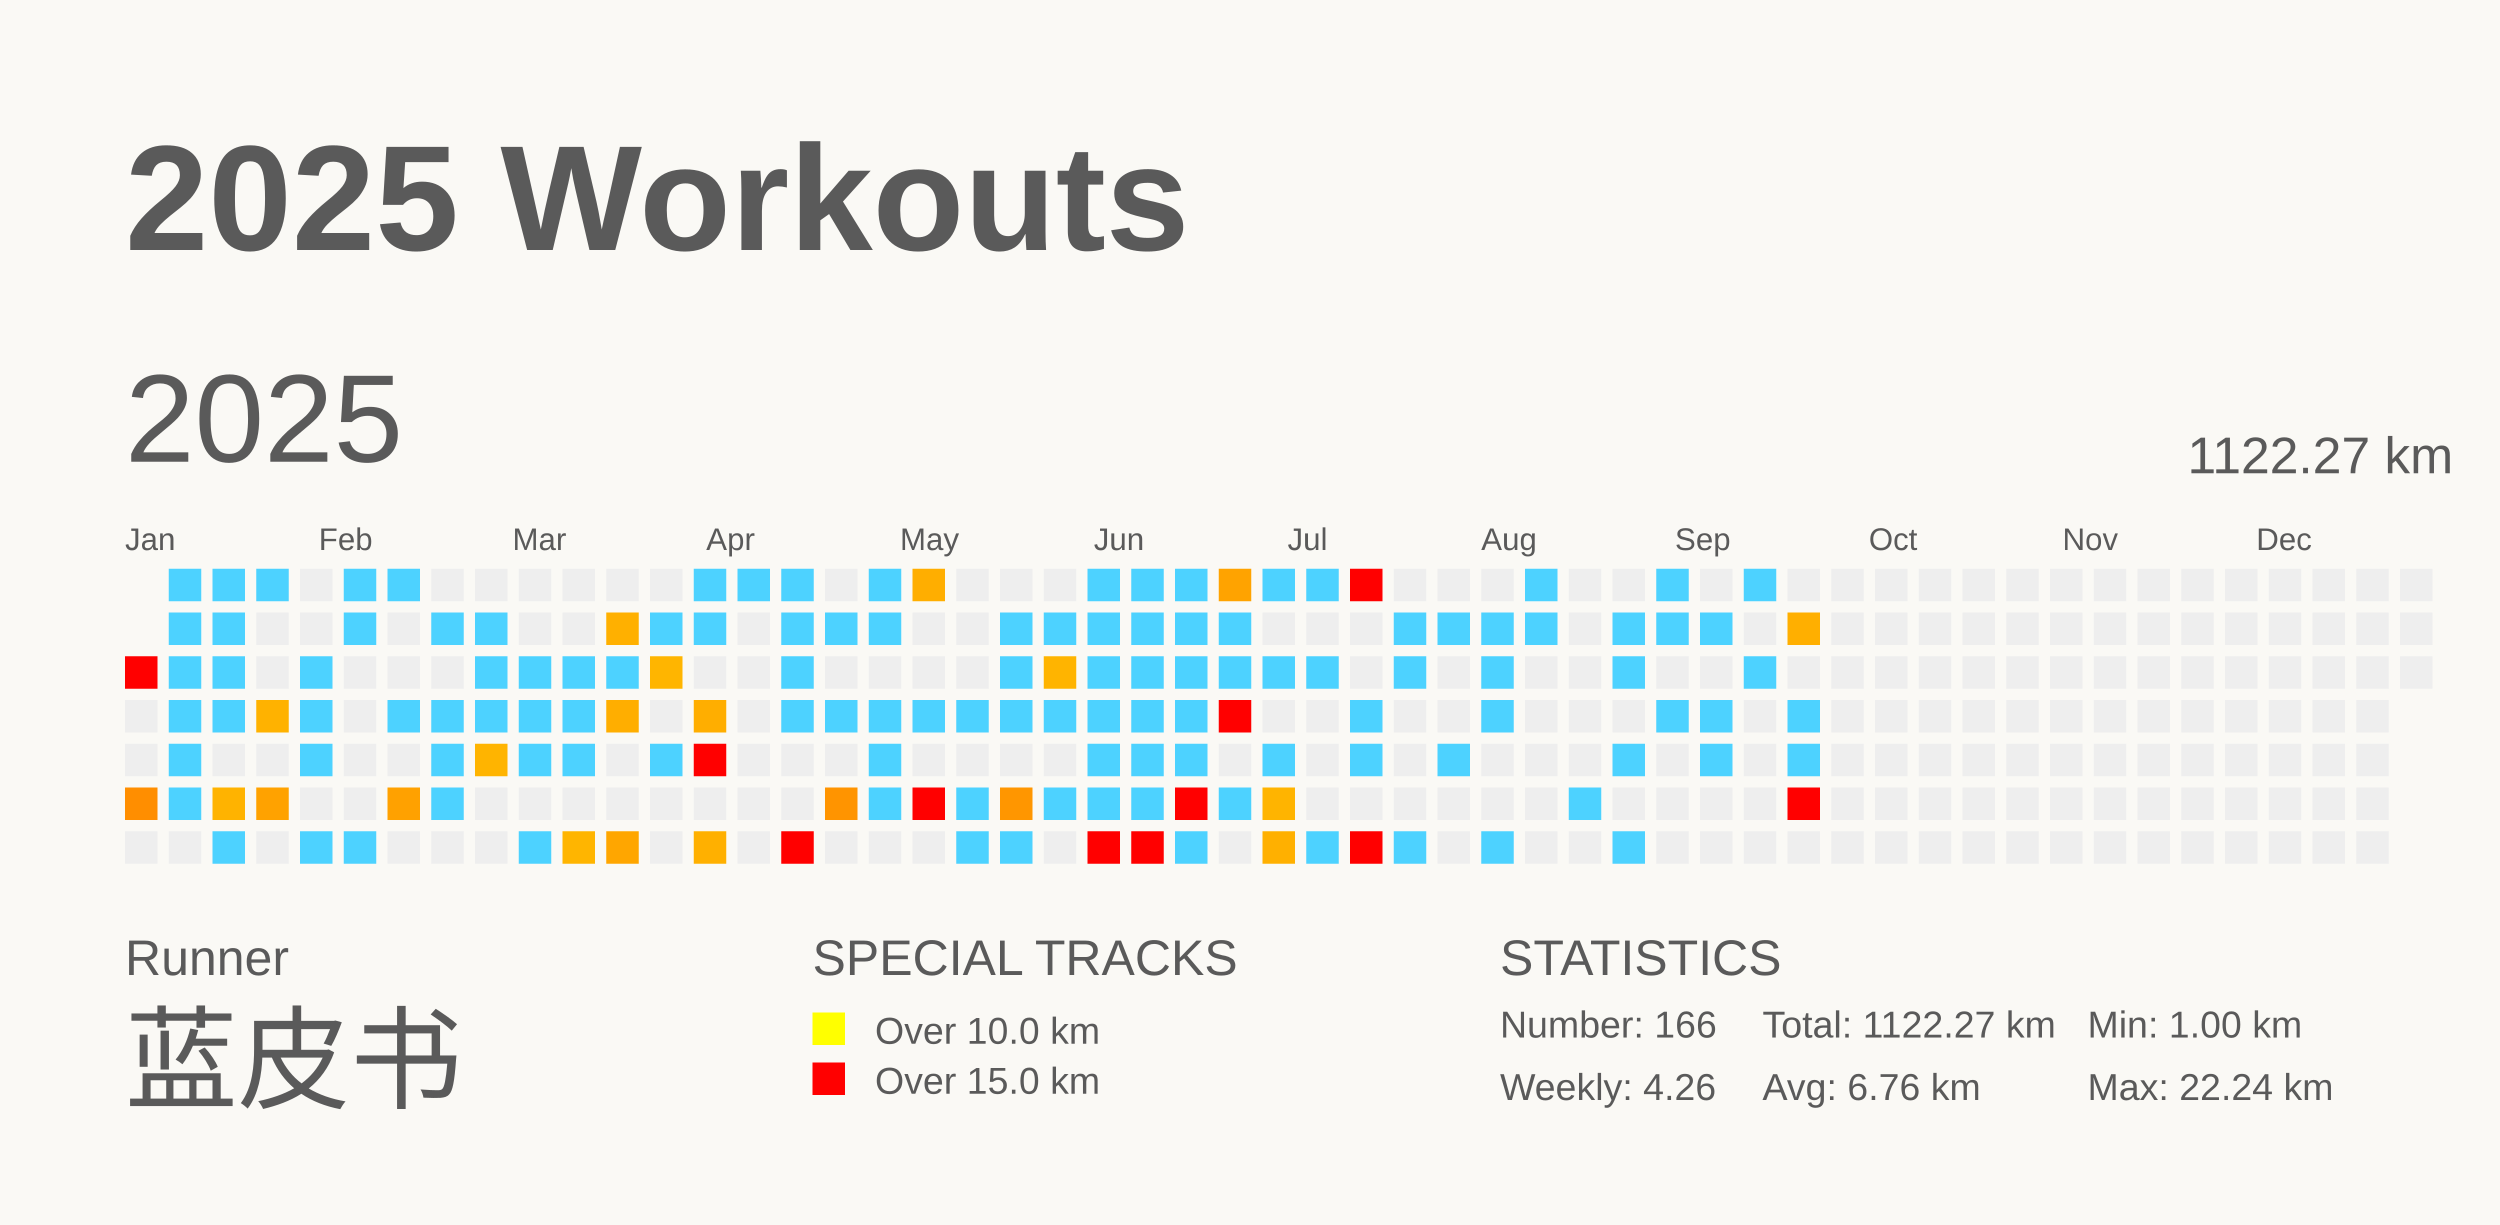
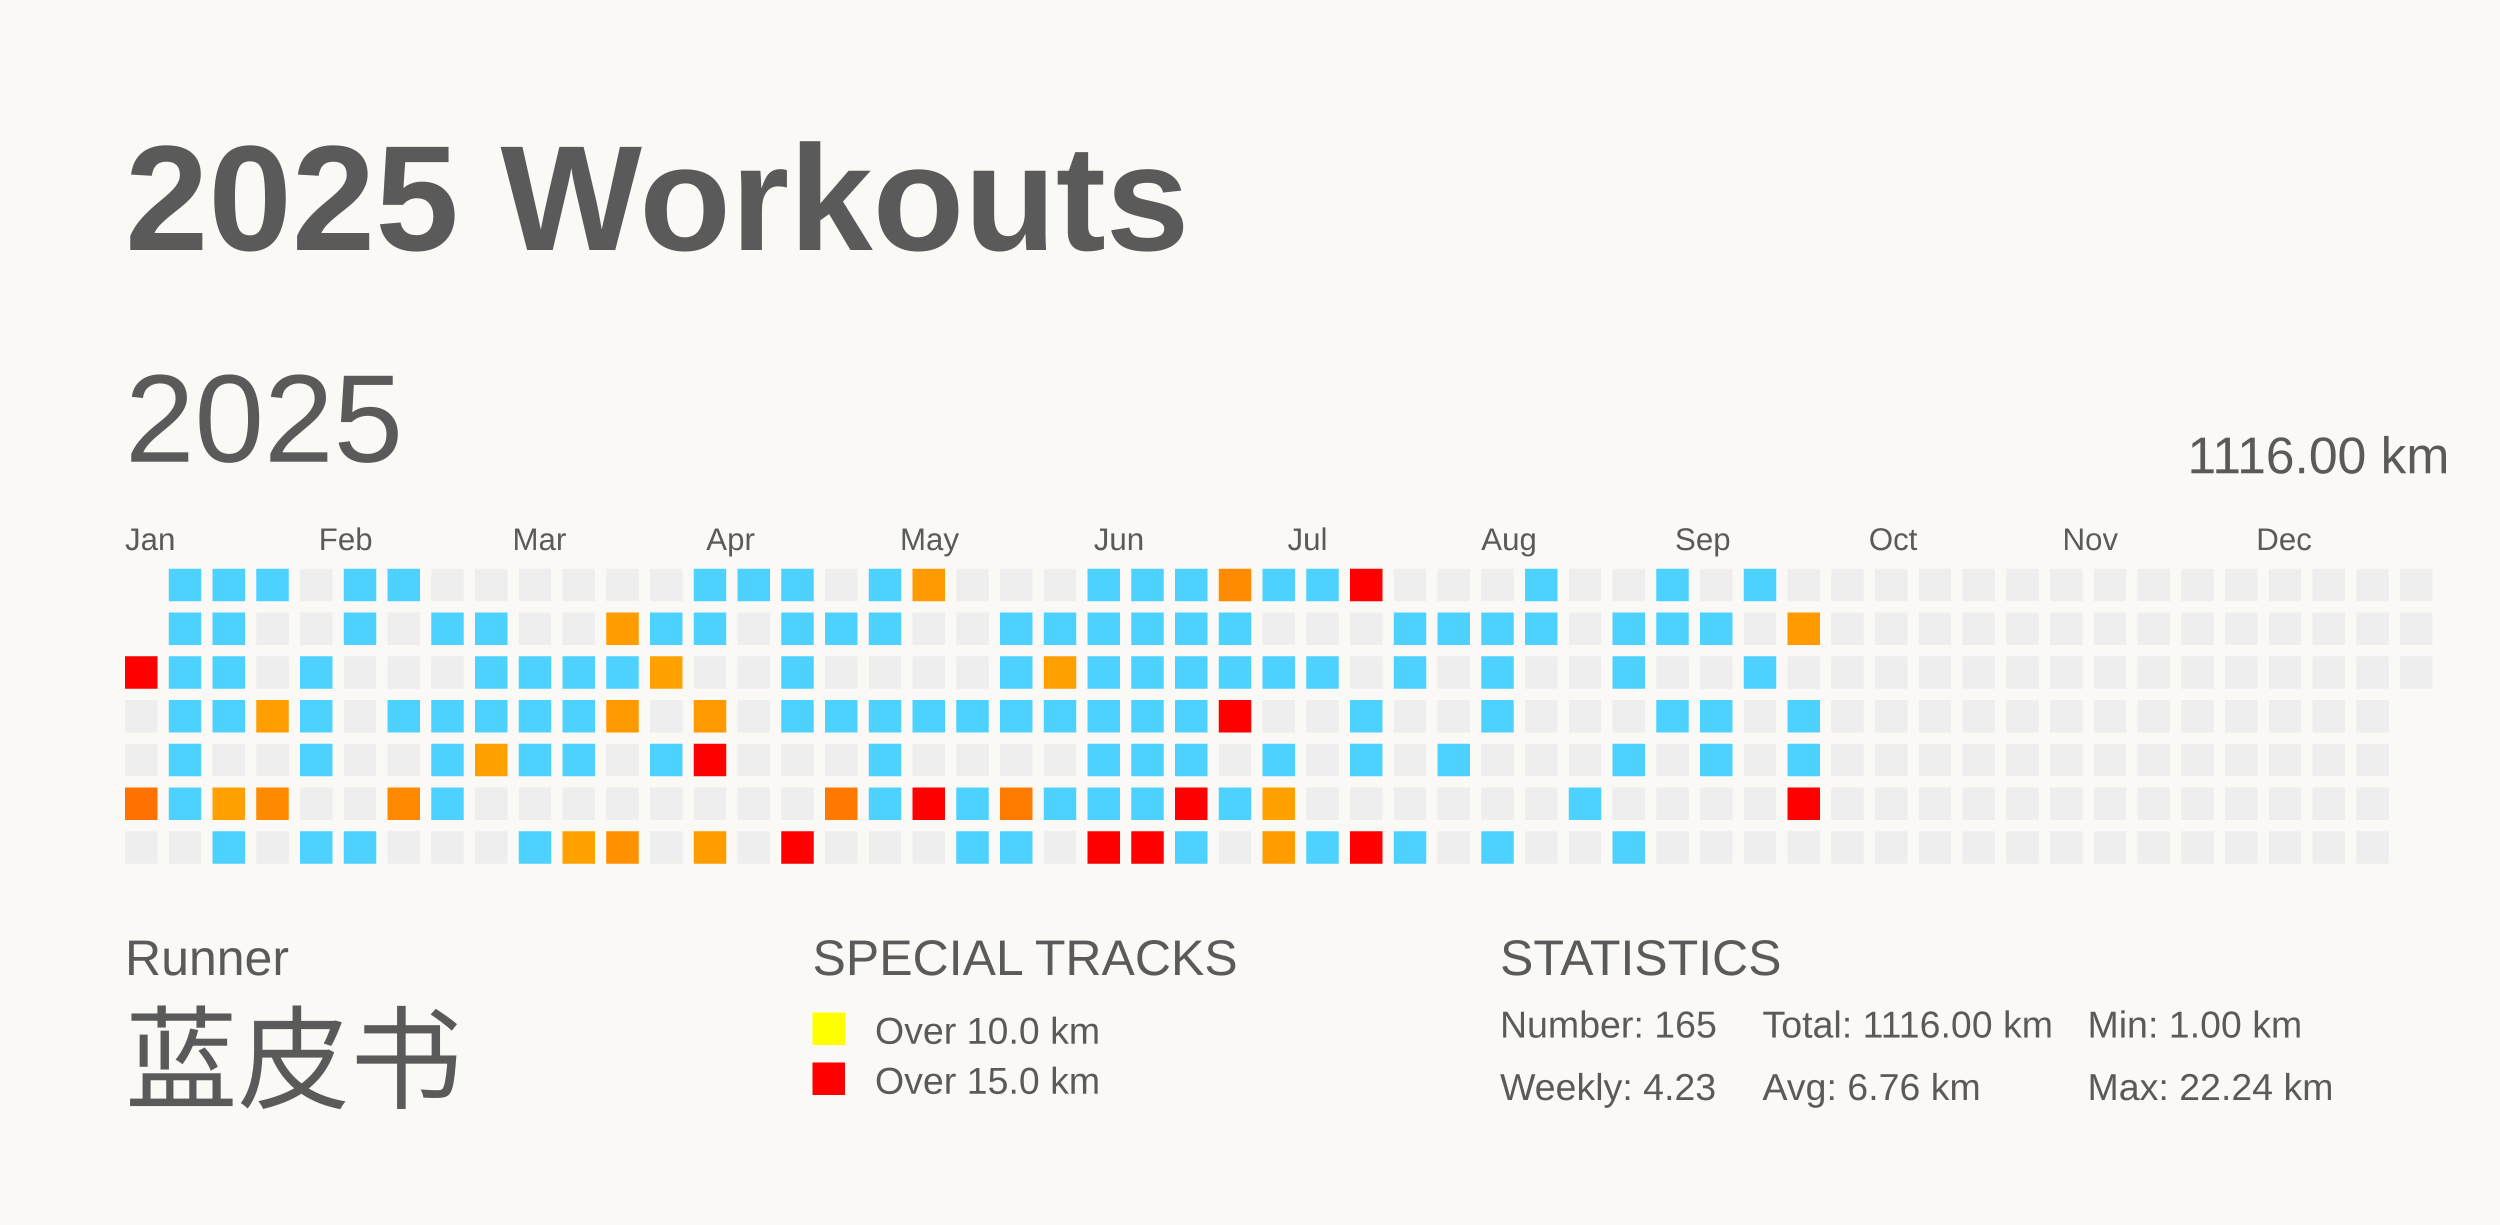
<svg xmlns="http://www.w3.org/2000/svg" baseProfile="full" height="98mm" version="1.1" viewBox="0,0,200,98" width="200mm">
  <defs />
  <rect fill="#FAF9F5" height="98" width="200" x="0" y="0" />
  <text fill="#5A5A5A" style="font-size:12px; font-family:Arial; font-weight:bold;" x="10" y="20">2025 Workouts</text>
  <text fill="#5A5A5A" style="font-size:4px; font-family:Arial" x="10" y="78">Runner</text>
  <text fill="#5A5A5A" style="font-size:9px; font-family:Arial" x="10" y="88">蓝皮书</text>
  <text fill="#5A5A5A" style="font-size:4px; font-family:Arial" x="65" y="78">SPECIAL TRACKS</text>
  <rect fill="yellow" height="2.6" width="2.6" x="65" y="81" />
  <text fill="#5A5A5A" style="font-size:3px; font-family:Arial" x="70" y="83.5">Over 10.0 km</text>
  <rect fill="red" height="2.6" width="2.6" x="65" y="85" />
  <text fill="#5A5A5A" style="font-size:3px; font-family:Arial" x="70" y="87.5">Over 15.0 km</text>
  <text fill="#5A5A5A" style="font-size:4px; font-family:Arial" x="120" y="78">STATISTICS</text>
-   <text fill="#5A5A5A" style="font-size:3px; font-family:Arial" x="120" y="83">Number: 166</text>
-   <text fill="#5A5A5A" style="font-size:3px; font-family:Arial" x="120" y="88">Weekly: 4.26</text>
-   <text fill="#5A5A5A" style="font-size:3px; font-family:Arial" x="141" y="83">Total: 1122.27 km</text>
+   <text fill="#5A5A5A" style="font-size:3px; font-family:Arial" x="120" y="83">Number: 165</text>
+   <text fill="#5A5A5A" style="font-size:3px; font-family:Arial" x="120" y="88">Weekly: 4.23</text>
+   <text fill="#5A5A5A" style="font-size:3px; font-family:Arial" x="141" y="83">Total: 1116.00 km</text>
  <text fill="#5A5A5A" style="font-size:3px; font-family:Arial" x="141" y="88">Avg: 6.76 km</text>
  <text fill="#5A5A5A" style="font-size:3px; font-family:Arial" x="167" y="83">Min: 1.00 km</text>
  <text fill="#5A5A5A" style="font-size:3px; font-family:Arial" x="167" y="88">Max: 22.24 km</text>
  <text dominant-baseline="hanging" fill="#5A5A5A" style="font-size:10.0px; font-family:Arial;" x="10" y="30">2025</text>
-   <text dominant-baseline="hanging" fill="#5A5A5A" style="font-size:4.125px; font-family:Arial;" x="175" y="35">1122.27 km</text>
+   <text dominant-baseline="hanging" fill="#5A5A5A" style="font-size:4.125px; font-family:Arial;" x="175" y="35">1116.00 km</text>
  <text fill="#5A5A5A" style="font-size:2.5px; font-family:Arial" x="10.0" y="44">Jan</text>
  <text fill="#5A5A5A" style="font-size:2.5px; font-family:Arial" x="25.5" y="44">Feb</text>
  <text fill="#5A5A5A" style="font-size:2.5px; font-family:Arial" x="41.0" y="44">Mar</text>
  <text fill="#5A5A5A" style="font-size:2.5px; font-family:Arial" x="56.5" y="44">Apr</text>
  <text fill="#5A5A5A" style="font-size:2.5px; font-family:Arial" x="72.0" y="44">May</text>
  <text fill="#5A5A5A" style="font-size:2.5px; font-family:Arial" x="87.5" y="44">Jun</text>
  <text fill="#5A5A5A" style="font-size:2.5px; font-family:Arial" x="103.0" y="44">Jul</text>
  <text fill="#5A5A5A" style="font-size:2.5px; font-family:Arial" x="118.5" y="44">Aug</text>
  <text fill="#5A5A5A" style="font-size:2.5px; font-family:Arial" x="134.0" y="44">Sep</text>
  <text fill="#5A5A5A" style="font-size:2.5px; font-family:Arial" x="149.5" y="44">Oct</text>
  <text fill="#5A5A5A" style="font-size:2.5px; font-family:Arial" x="165.0" y="44">Nov</text>
  <text fill="#5A5A5A" style="font-size:2.5px; font-family:Arial" x="180.5" y="44">Dec</text>
  <rect fill="red" height="2.6" width="2.6" x="10.0" y="52.5" />
  <rect fill="#EEEEEE" height="2.6" width="2.6" x="10.0" y="56.0" />
  <rect fill="#EEEEEE" height="2.6" width="2.6" x="10.0" y="59.5" />
-   <rect fill="#ff8e00" height="2.6" width="2.6" x="10.0" y="63.0" />
+   <rect fill="#ff7100" height="2.6" width="2.6" x="10.0" y="63.0" />
  <rect fill="#EEEEEE" height="2.6" width="2.6" x="10.0" y="66.5" />
  <rect fill="#4dd2ff" height="2.6" width="2.6" x="13.5" y="45.5" />
  <rect fill="#4dd2ff" height="2.6" width="2.6" x="13.5" y="49.0" />
  <rect fill="#4dd2ff" height="2.6" width="2.6" x="13.5" y="52.5" />
  <rect fill="#4dd2ff" height="2.6" width="2.6" x="13.5" y="56.0" />
  <rect fill="#4dd2ff" height="2.6" width="2.6" x="13.5" y="59.5" />
  <rect fill="#4dd2ff" height="2.6" width="2.6" x="13.5" y="63.0" />
  <rect fill="#EEEEEE" height="2.6" width="2.6" x="13.5" y="66.5" />
  <rect fill="#4dd2ff" height="2.6" width="2.6" x="17.0" y="45.5" />
  <rect fill="#4dd2ff" height="2.6" width="2.6" x="17.0" y="49.0" />
  <rect fill="#4dd2ff" height="2.6" width="2.6" x="17.0" y="52.5" />
  <rect fill="#4dd2ff" height="2.6" width="2.6" x="17.0" y="56.0" />
  <rect fill="#EEEEEE" height="2.6" width="2.6" x="17.0" y="59.5" />
-   <rect fill="#ffb300" height="2.6" width="2.6" x="17.0" y="63.0" />
+   <rect fill="#ff9f00" height="2.6" width="2.6" x="17.0" y="63.0" />
  <rect fill="#4dd2ff" height="2.6" width="2.6" x="17.0" y="66.5" />
  <rect fill="#4dd2ff" height="2.6" width="2.6" x="20.5" y="45.5" />
  <rect fill="#EEEEEE" height="2.6" width="2.6" x="20.5" y="49.0" />
  <rect fill="#EEEEEE" height="2.6" width="2.6" x="20.5" y="52.5" />
-   <rect fill="#ffb200" height="2.6" width="2.6" x="20.5" y="56.0" />
+   <rect fill="#ff9e00" height="2.6" width="2.6" x="20.5" y="56.0" />
  <rect fill="#EEEEEE" height="2.6" width="2.6" x="20.5" y="59.5" />
-   <rect fill="#ffa200" height="2.6" width="2.6" x="20.5" y="63.0" />
+   <rect fill="#ff8a00" height="2.6" width="2.6" x="20.5" y="63.0" />
  <rect fill="#EEEEEE" height="2.6" width="2.6" x="20.5" y="66.5" />
  <rect fill="#EEEEEE" height="2.6" width="2.6" x="24.0" y="45.5" />
  <rect fill="#EEEEEE" height="2.6" width="2.6" x="24.0" y="49.0" />
  <rect fill="#4dd2ff" height="2.6" width="2.6" x="24.0" y="52.5" />
  <rect fill="#4dd2ff" height="2.6" width="2.6" x="24.0" y="56.0" />
  <rect fill="#4dd2ff" height="2.6" width="2.6" x="24.0" y="59.5" />
  <rect fill="#EEEEEE" height="2.6" width="2.6" x="24.0" y="63.0" />
  <rect fill="#4dd2ff" height="2.6" width="2.6" x="24.0" y="66.5" />
  <rect fill="#4dd2ff" height="2.6" width="2.6" x="27.5" y="45.5" />
  <rect fill="#4dd2ff" height="2.6" width="2.6" x="27.5" y="49.0" />
  <rect fill="#EEEEEE" height="2.6" width="2.6" x="27.5" y="52.5" />
  <rect fill="#EEEEEE" height="2.6" width="2.6" x="27.5" y="56.0" />
  <rect fill="#EEEEEE" height="2.6" width="2.6" x="27.5" y="59.5" />
  <rect fill="#EEEEEE" height="2.6" width="2.6" x="27.5" y="63.0" />
  <rect fill="#4dd2ff" height="2.6" width="2.6" x="27.5" y="66.5" />
  <rect fill="#4dd2ff" height="2.6" width="2.6" x="31.0" y="45.5" />
  <rect fill="#EEEEEE" height="2.6" width="2.6" x="31.0" y="49.0" />
  <rect fill="#EEEEEE" height="2.6" width="2.6" x="31.0" y="52.5" />
  <rect fill="#4dd2ff" height="2.6" width="2.6" x="31.0" y="56.0" />
  <rect fill="#EEEEEE" height="2.6" width="2.6" x="31.0" y="59.5" />
-   <rect fill="#ffa100" height="2.6" width="2.6" x="31.0" y="63.0" />
+   <rect fill="#ff8900" height="2.6" width="2.6" x="31.0" y="63.0" />
  <rect fill="#EEEEEE" height="2.6" width="2.6" x="31.0" y="66.5" />
  <rect fill="#EEEEEE" height="2.6" width="2.6" x="34.5" y="45.5" />
  <rect fill="#4dd2ff" height="2.6" width="2.6" x="34.5" y="49.0" />
  <rect fill="#EEEEEE" height="2.6" width="2.6" x="34.5" y="52.5" />
  <rect fill="#4dd2ff" height="2.6" width="2.6" x="34.5" y="56.0" />
  <rect fill="#4dd2ff" height="2.6" width="2.6" x="34.5" y="59.5" />
  <rect fill="#4dd2ff" height="2.6" width="2.6" x="34.5" y="63.0" />
  <rect fill="#EEEEEE" height="2.6" width="2.6" x="34.5" y="66.5" />
  <rect fill="#EEEEEE" height="2.6" width="2.6" x="38.0" y="45.5" />
  <rect fill="#4dd2ff" height="2.6" width="2.6" x="38.0" y="49.0" />
  <rect fill="#4dd2ff" height="2.6" width="2.6" x="38.0" y="52.5" />
  <rect fill="#4dd2ff" height="2.6" width="2.6" x="38.0" y="56.0" />
-   <rect fill="#ffb400" height="2.6" width="2.6" x="38.0" y="59.5" />
+   <rect fill="#ffa000" height="2.6" width="2.6" x="38.0" y="59.5" />
  <rect fill="#EEEEEE" height="2.6" width="2.6" x="38.0" y="63.0" />
  <rect fill="#EEEEEE" height="2.6" width="2.6" x="38.0" y="66.5" />
  <rect fill="#EEEEEE" height="2.6" width="2.6" x="41.5" y="45.5" />
  <rect fill="#EEEEEE" height="2.6" width="2.6" x="41.5" y="49.0" />
  <rect fill="#4dd2ff" height="2.6" width="2.6" x="41.5" y="52.5" />
  <rect fill="#4dd2ff" height="2.6" width="2.6" x="41.5" y="56.0" />
  <rect fill="#4dd2ff" height="2.6" width="2.6" x="41.5" y="59.5" />
  <rect fill="#EEEEEE" height="2.6" width="2.6" x="41.5" y="63.0" />
  <rect fill="#4dd2ff" height="2.6" width="2.6" x="41.5" y="66.5" />
  <rect fill="#EEEEEE" height="2.6" width="2.6" x="45.0" y="45.5" />
  <rect fill="#EEEEEE" height="2.6" width="2.6" x="45.0" y="49.0" />
  <rect fill="#4dd2ff" height="2.6" width="2.6" x="45.0" y="52.5" />
  <rect fill="#4dd2ff" height="2.6" width="2.6" x="45.0" y="56.0" />
  <rect fill="#4dd2ff" height="2.6" width="2.6" x="45.0" y="59.5" />
  <rect fill="#EEEEEE" height="2.6" width="2.6" x="45.0" y="63.0" />
-   <rect fill="#ffb500" height="2.6" width="2.6" x="45.0" y="66.5" />
+   <rect fill="#ffa200" height="2.6" width="2.6" x="45.0" y="66.5" />
  <rect fill="#EEEEEE" height="2.6" width="2.6" x="48.5" y="45.5" />
-   <rect fill="#ffb000" height="2.6" width="2.6" x="48.5" y="49.0" />
+   <rect fill="#ff9c00" height="2.6" width="2.6" x="48.5" y="49.0" />
  <rect fill="#4dd2ff" height="2.6" width="2.6" x="48.5" y="52.5" />
-   <rect fill="#ffae00" height="2.6" width="2.6" x="48.5" y="56.0" />
+   <rect fill="#ff9900" height="2.6" width="2.6" x="48.5" y="56.0" />
  <rect fill="#EEEEEE" height="2.6" width="2.6" x="48.5" y="59.5" />
  <rect fill="#EEEEEE" height="2.6" width="2.6" x="48.5" y="63.0" />
-   <rect fill="#ffa600" height="2.6" width="2.6" x="48.5" y="66.5" />
+   <rect fill="#ff9000" height="2.6" width="2.6" x="48.5" y="66.5" />
  <rect fill="#EEEEEE" height="2.6" width="2.6" x="52.0" y="45.5" />
  <rect fill="#4dd2ff" height="2.6" width="2.6" x="52.0" y="49.0" />
-   <rect fill="#ffb500" height="2.6" width="2.6" x="52.0" y="52.5" />
+   <rect fill="#ffa200" height="2.6" width="2.6" x="52.0" y="52.5" />
  <rect fill="#EEEEEE" height="2.6" width="2.6" x="52.0" y="56.0" />
  <rect fill="#4dd2ff" height="2.6" width="2.6" x="52.0" y="59.5" />
  <rect fill="#EEEEEE" height="2.6" width="2.6" x="52.0" y="63.0" />
  <rect fill="#EEEEEE" height="2.6" width="2.6" x="52.0" y="66.5" />
  <rect fill="#4dd2ff" height="2.6" width="2.6" x="55.5" y="45.5" />
  <rect fill="#4dd2ff" height="2.6" width="2.6" x="55.5" y="49.0" />
  <rect fill="#EEEEEE" height="2.6" width="2.6" x="55.5" y="52.5" />
-   <rect fill="#ffae00" height="2.6" width="2.6" x="55.5" y="56.0" />
+   <rect fill="#ff9900" height="2.6" width="2.6" x="55.5" y="56.0" />
  <rect fill="red" height="2.6" width="2.6" x="55.5" y="59.5" />
  <rect fill="#EEEEEE" height="2.6" width="2.6" x="55.5" y="63.0" />
-   <rect fill="#ffb000" height="2.6" width="2.6" x="55.5" y="66.5" />
+   <rect fill="#ff9c00" height="2.6" width="2.6" x="55.5" y="66.5" />
  <rect fill="#4dd2ff" height="2.6" width="2.6" x="59.0" y="45.5" />
  <rect fill="#EEEEEE" height="2.6" width="2.6" x="59.0" y="49.0" />
  <rect fill="#EEEEEE" height="2.6" width="2.6" x="59.0" y="52.5" />
  <rect fill="#EEEEEE" height="2.6" width="2.6" x="59.0" y="56.0" />
  <rect fill="#EEEEEE" height="2.6" width="2.6" x="59.0" y="59.5" />
  <rect fill="#EEEEEE" height="2.6" width="2.6" x="59.0" y="63.0" />
  <rect fill="#EEEEEE" height="2.6" width="2.6" x="59.0" y="66.5" />
  <rect fill="#4dd2ff" height="2.6" width="2.6" x="62.5" y="45.5" />
  <rect fill="#4dd2ff" height="2.6" width="2.6" x="62.5" y="49.0" />
  <rect fill="#4dd2ff" height="2.6" width="2.6" x="62.5" y="52.5" />
  <rect fill="#4dd2ff" height="2.6" width="2.6" x="62.5" y="56.0" />
  <rect fill="#EEEEEE" height="2.6" width="2.6" x="62.5" y="59.5" />
  <rect fill="#EEEEEE" height="2.6" width="2.6" x="62.5" y="63.0" />
  <rect fill="red" height="2.6" width="2.6" x="62.5" y="66.5" />
  <rect fill="#EEEEEE" height="2.6" width="2.6" x="66.0" y="45.5" />
  <rect fill="#4dd2ff" height="2.6" width="2.6" x="66.0" y="49.0" />
  <rect fill="#EEEEEE" height="2.6" width="2.6" x="66.0" y="52.5" />
  <rect fill="#4dd2ff" height="2.6" width="2.6" x="66.0" y="56.0" />
  <rect fill="#EEEEEE" height="2.6" width="2.6" x="66.0" y="59.5" />
-   <rect fill="#ff9400" height="2.6" width="2.6" x="66.0" y="63.0" />
+   <rect fill="#ff7800" height="2.6" width="2.6" x="66.0" y="63.0" />
  <rect fill="#EEEEEE" height="2.6" width="2.6" x="66.0" y="66.5" />
  <rect fill="#4dd2ff" height="2.6" width="2.6" x="69.5" y="45.5" />
  <rect fill="#4dd2ff" height="2.6" width="2.6" x="69.5" y="49.0" />
  <rect fill="#EEEEEE" height="2.6" width="2.6" x="69.5" y="52.5" />
  <rect fill="#4dd2ff" height="2.6" width="2.6" x="69.5" y="56.0" />
  <rect fill="#4dd2ff" height="2.6" width="2.6" x="69.5" y="59.5" />
  <rect fill="#4dd2ff" height="2.6" width="2.6" x="69.5" y="63.0" />
  <rect fill="#EEEEEE" height="2.6" width="2.6" x="69.5" y="66.5" />
-   <rect fill="#ffae00" height="2.6" width="2.6" x="73.0" y="45.5" />
+   <rect fill="#ff9a00" height="2.6" width="2.6" x="73.0" y="45.5" />
  <rect fill="#EEEEEE" height="2.6" width="2.6" x="73.0" y="49.0" />
  <rect fill="#EEEEEE" height="2.6" width="2.6" x="73.0" y="52.5" />
  <rect fill="#4dd2ff" height="2.6" width="2.6" x="73.0" y="56.0" />
  <rect fill="#EEEEEE" height="2.6" width="2.6" x="73.0" y="59.5" />
  <rect fill="red" height="2.6" width="2.6" x="73.0" y="63.0" />
  <rect fill="#EEEEEE" height="2.6" width="2.6" x="73.0" y="66.5" />
  <rect fill="#EEEEEE" height="2.6" width="2.6" x="76.5" y="45.5" />
  <rect fill="#EEEEEE" height="2.6" width="2.6" x="76.5" y="49.0" />
  <rect fill="#EEEEEE" height="2.6" width="2.6" x="76.5" y="52.5" />
  <rect fill="#4dd2ff" height="2.6" width="2.6" x="76.5" y="56.0" />
  <rect fill="#EEEEEE" height="2.6" width="2.6" x="76.5" y="59.5" />
  <rect fill="#4dd2ff" height="2.6" width="2.6" x="76.5" y="63.0" />
  <rect fill="#4dd2ff" height="2.6" width="2.6" x="76.5" y="66.5" />
  <rect fill="#EEEEEE" height="2.6" width="2.6" x="80.0" y="45.5" />
  <rect fill="#4dd2ff" height="2.6" width="2.6" x="80.0" y="49.0" />
  <rect fill="#4dd2ff" height="2.6" width="2.6" x="80.0" y="52.5" />
  <rect fill="#4dd2ff" height="2.6" width="2.6" x="80.0" y="56.0" />
  <rect fill="#EEEEEE" height="2.6" width="2.6" x="80.0" y="59.5" />
-   <rect fill="#ff9600" height="2.6" width="2.6" x="80.0" y="63.0" />
+   <rect fill="#ff7b00" height="2.6" width="2.6" x="80.0" y="63.0" />
  <rect fill="#4dd2ff" height="2.6" width="2.6" x="80.0" y="66.5" />
  <rect fill="#EEEEEE" height="2.6" width="2.6" x="83.5" y="45.5" />
  <rect fill="#4dd2ff" height="2.6" width="2.6" x="83.5" y="49.0" />
-   <rect fill="#ffb400" height="2.6" width="2.6" x="83.5" y="52.5" />
+   <rect fill="#ffa000" height="2.6" width="2.6" x="83.5" y="52.5" />
  <rect fill="#4dd2ff" height="2.6" width="2.6" x="83.5" y="56.0" />
  <rect fill="#EEEEEE" height="2.6" width="2.6" x="83.5" y="59.5" />
  <rect fill="#4dd2ff" height="2.6" width="2.6" x="83.5" y="63.0" />
  <rect fill="#EEEEEE" height="2.6" width="2.6" x="83.5" y="66.5" />
  <rect fill="#4dd2ff" height="2.6" width="2.6" x="87.0" y="45.5" />
  <rect fill="#4dd2ff" height="2.6" width="2.6" x="87.0" y="49.0" />
  <rect fill="#4dd2ff" height="2.6" width="2.6" x="87.0" y="52.5" />
  <rect fill="#4dd2ff" height="2.6" width="2.6" x="87.0" y="56.0" />
  <rect fill="#4dd2ff" height="2.6" width="2.6" x="87.0" y="59.5" />
  <rect fill="#4dd2ff" height="2.6" width="2.6" x="87.0" y="63.0" />
  <rect fill="red" height="2.6" width="2.6" x="87.0" y="66.5" />
  <rect fill="#4dd2ff" height="2.6" width="2.6" x="90.5" y="45.5" />
  <rect fill="#4dd2ff" height="2.6" width="2.6" x="90.5" y="49.0" />
  <rect fill="#4dd2ff" height="2.6" width="2.6" x="90.5" y="52.5" />
  <rect fill="#4dd2ff" height="2.6" width="2.6" x="90.5" y="56.0" />
  <rect fill="#4dd2ff" height="2.6" width="2.6" x="90.5" y="59.5" />
  <rect fill="#4dd2ff" height="2.6" width="2.6" x="90.5" y="63.0" />
  <rect fill="red" height="2.6" width="2.6" x="90.5" y="66.5" />
  <rect fill="#4dd2ff" height="2.6" width="2.6" x="94.0" y="45.5" />
  <rect fill="#4dd2ff" height="2.6" width="2.6" x="94.0" y="49.0" />
  <rect fill="#4dd2ff" height="2.6" width="2.6" x="94.0" y="52.5" />
  <rect fill="#4dd2ff" height="2.6" width="2.6" x="94.0" y="56.0" />
  <rect fill="#4dd2ff" height="2.6" width="2.6" x="94.0" y="59.5" />
  <rect fill="red" height="2.6" width="2.6" x="94.0" y="63.0" />
  <rect fill="#4dd2ff" height="2.6" width="2.6" x="94.0" y="66.5" />
-   <rect fill="#ffa300" height="2.6" width="2.6" x="97.5" y="45.5" />
+   <rect fill="#ff8c00" height="2.6" width="2.6" x="97.5" y="45.5" />
  <rect fill="#4dd2ff" height="2.6" width="2.6" x="97.5" y="49.0" />
  <rect fill="#4dd2ff" height="2.6" width="2.6" x="97.5" y="52.5" />
  <rect fill="red" height="2.6" width="2.6" x="97.5" y="56.0" />
  <rect fill="#EEEEEE" height="2.6" width="2.6" x="97.5" y="59.5" />
  <rect fill="#4dd2ff" height="2.6" width="2.6" x="97.5" y="63.0" />
  <rect fill="#EEEEEE" height="2.6" width="2.6" x="97.5" y="66.5" />
  <rect fill="#4dd2ff" height="2.6" width="2.6" x="101.0" y="45.5" />
  <rect fill="#EEEEEE" height="2.6" width="2.6" x="101.0" y="49.0" />
  <rect fill="#4dd2ff" height="2.6" width="2.6" x="101.0" y="52.5" />
  <rect fill="#EEEEEE" height="2.6" width="2.6" x="101.0" y="56.0" />
  <rect fill="#4dd2ff" height="2.6" width="2.6" x="101.0" y="59.5" />
-   <rect fill="#ffb400" height="2.6" width="2.6" x="101.0" y="63.0" />
-   <rect fill="#ffb000" height="2.6" width="2.6" x="101.0" y="66.5" />
+   <rect fill="#ffa100" height="2.6" width="2.6" x="101.0" y="63.0" />
+   <rect fill="#ff9c00" height="2.6" width="2.6" x="101.0" y="66.5" />
  <rect fill="#4dd2ff" height="2.6" width="2.6" x="104.5" y="45.5" />
  <rect fill="#EEEEEE" height="2.6" width="2.6" x="104.5" y="49.0" />
  <rect fill="#4dd2ff" height="2.6" width="2.6" x="104.5" y="52.5" />
  <rect fill="#EEEEEE" height="2.6" width="2.6" x="104.5" y="56.0" />
  <rect fill="#EEEEEE" height="2.6" width="2.6" x="104.5" y="59.5" />
  <rect fill="#EEEEEE" height="2.6" width="2.6" x="104.5" y="63.0" />
  <rect fill="#4dd2ff" height="2.6" width="2.6" x="104.5" y="66.5" />
  <rect fill="red" height="2.6" width="2.6" x="108.0" y="45.5" />
  <rect fill="#EEEEEE" height="2.6" width="2.6" x="108.0" y="49.0" />
  <rect fill="#EEEEEE" height="2.6" width="2.6" x="108.0" y="52.5" />
  <rect fill="#4dd2ff" height="2.6" width="2.6" x="108.0" y="56.0" />
  <rect fill="#4dd2ff" height="2.6" width="2.6" x="108.0" y="59.5" />
  <rect fill="#EEEEEE" height="2.6" width="2.6" x="108.0" y="63.0" />
  <rect fill="red" height="2.6" width="2.6" x="108.0" y="66.5" />
  <rect fill="#EEEEEE" height="2.6" width="2.6" x="111.5" y="45.5" />
  <rect fill="#4dd2ff" height="2.6" width="2.6" x="111.5" y="49.0" />
  <rect fill="#4dd2ff" height="2.6" width="2.6" x="111.5" y="52.5" />
  <rect fill="#EEEEEE" height="2.6" width="2.6" x="111.5" y="56.0" />
  <rect fill="#EEEEEE" height="2.6" width="2.6" x="111.5" y="59.5" />
  <rect fill="#EEEEEE" height="2.6" width="2.6" x="111.5" y="63.0" />
  <rect fill="#4dd2ff" height="2.6" width="2.6" x="111.5" y="66.5" />
  <rect fill="#EEEEEE" height="2.6" width="2.6" x="115.0" y="45.5" />
  <rect fill="#4dd2ff" height="2.6" width="2.6" x="115.0" y="49.0" />
  <rect fill="#EEEEEE" height="2.6" width="2.6" x="115.0" y="52.5" />
  <rect fill="#EEEEEE" height="2.6" width="2.6" x="115.0" y="56.0" />
  <rect fill="#4dd2ff" height="2.6" width="2.6" x="115.0" y="59.5" />
  <rect fill="#EEEEEE" height="2.6" width="2.6" x="115.0" y="63.0" />
  <rect fill="#EEEEEE" height="2.6" width="2.6" x="115.0" y="66.5" />
  <rect fill="#EEEEEE" height="2.6" width="2.6" x="118.5" y="45.5" />
  <rect fill="#4dd2ff" height="2.6" width="2.6" x="118.5" y="49.0" />
  <rect fill="#4dd2ff" height="2.6" width="2.6" x="118.5" y="52.5" />
  <rect fill="#4dd2ff" height="2.6" width="2.6" x="118.5" y="56.0" />
  <rect fill="#EEEEEE" height="2.6" width="2.6" x="118.5" y="59.5" />
  <rect fill="#EEEEEE" height="2.6" width="2.6" x="118.5" y="63.0" />
  <rect fill="#4dd2ff" height="2.6" width="2.6" x="118.5" y="66.5" />
  <rect fill="#4dd2ff" height="2.6" width="2.6" x="122.0" y="45.5" />
  <rect fill="#4dd2ff" height="2.6" width="2.6" x="122.0" y="49.0" />
  <rect fill="#EEEEEE" height="2.6" width="2.6" x="122.0" y="52.5" />
  <rect fill="#EEEEEE" height="2.6" width="2.6" x="122.0" y="56.0" />
  <rect fill="#EEEEEE" height="2.6" width="2.6" x="122.0" y="59.5" />
  <rect fill="#EEEEEE" height="2.6" width="2.6" x="122.0" y="63.0" />
  <rect fill="#EEEEEE" height="2.6" width="2.6" x="122.0" y="66.5" />
  <rect fill="#EEEEEE" height="2.6" width="2.6" x="125.5" y="45.5" />
  <rect fill="#EEEEEE" height="2.6" width="2.6" x="125.5" y="49.0" />
  <rect fill="#EEEEEE" height="2.6" width="2.6" x="125.5" y="52.5" />
  <rect fill="#EEEEEE" height="2.6" width="2.6" x="125.5" y="56.0" />
  <rect fill="#EEEEEE" height="2.6" width="2.6" x="125.5" y="59.5" />
  <rect fill="#4dd2ff" height="2.6" width="2.6" x="125.5" y="63.0" />
  <rect fill="#EEEEEE" height="2.6" width="2.6" x="125.5" y="66.5" />
  <rect fill="#EEEEEE" height="2.6" width="2.6" x="129.0" y="45.5" />
  <rect fill="#4dd2ff" height="2.6" width="2.6" x="129.0" y="49.0" />
  <rect fill="#4dd2ff" height="2.6" width="2.6" x="129.0" y="52.5" />
  <rect fill="#EEEEEE" height="2.6" width="2.6" x="129.0" y="56.0" />
  <rect fill="#4dd2ff" height="2.6" width="2.6" x="129.0" y="59.5" />
  <rect fill="#EEEEEE" height="2.6" width="2.6" x="129.0" y="63.0" />
  <rect fill="#4dd2ff" height="2.6" width="2.6" x="129.0" y="66.5" />
  <rect fill="#4dd2ff" height="2.6" width="2.6" x="132.5" y="45.5" />
  <rect fill="#4dd2ff" height="2.6" width="2.6" x="132.5" y="49.0" />
  <rect fill="#EEEEEE" height="2.6" width="2.6" x="132.5" y="52.5" />
  <rect fill="#4dd2ff" height="2.6" width="2.6" x="132.5" y="56.0" />
  <rect fill="#EEEEEE" height="2.6" width="2.6" x="132.5" y="59.5" />
  <rect fill="#EEEEEE" height="2.6" width="2.6" x="132.5" y="63.0" />
  <rect fill="#EEEEEE" height="2.6" width="2.6" x="132.5" y="66.5" />
  <rect fill="#EEEEEE" height="2.6" width="2.6" x="136.0" y="45.5" />
  <rect fill="#4dd2ff" height="2.6" width="2.6" x="136.0" y="49.0" />
  <rect fill="#EEEEEE" height="2.6" width="2.6" x="136.0" y="52.5" />
  <rect fill="#4dd2ff" height="2.6" width="2.6" x="136.0" y="56.0" />
  <rect fill="#4dd2ff" height="2.6" width="2.6" x="136.0" y="59.5" />
  <rect fill="#EEEEEE" height="2.6" width="2.6" x="136.0" y="63.0" />
  <rect fill="#EEEEEE" height="2.6" width="2.6" x="136.0" y="66.5" />
  <rect fill="#4dd2ff" height="2.6" width="2.6" x="139.5" y="45.5" />
  <rect fill="#EEEEEE" height="2.6" width="2.6" x="139.5" y="49.0" />
  <rect fill="#4dd2ff" height="2.6" width="2.6" x="139.5" y="52.5" />
  <rect fill="#EEEEEE" height="2.6" width="2.6" x="139.5" y="56.0" />
  <rect fill="#EEEEEE" height="2.6" width="2.6" x="139.5" y="59.5" />
  <rect fill="#EEEEEE" height="2.6" width="2.6" x="139.5" y="63.0" />
  <rect fill="#EEEEEE" height="2.6" width="2.6" x="139.5" y="66.5" />
  <rect fill="#EEEEEE" height="2.6" width="2.6" x="143.0" y="45.5" />
-   <rect fill="#ffaf00" height="2.6" width="2.6" x="143.0" y="49.0" />
+   <rect fill="#ff9b00" height="2.6" width="2.6" x="143.0" y="49.0" />
  <rect fill="#EEEEEE" height="2.6" width="2.6" x="143.0" y="52.5" />
  <rect fill="#4dd2ff" height="2.6" width="2.6" x="143.0" y="56.0" />
  <rect fill="#4dd2ff" height="2.6" width="2.6" x="143.0" y="59.5" />
  <rect fill="red" height="2.6" width="2.6" x="143.0" y="63.0" />
  <rect fill="#EEEEEE" height="2.6" width="2.6" x="143.0" y="66.5" />
  <rect fill="#EEEEEE" height="2.6" width="2.6" x="146.5" y="45.5" />
  <rect fill="#EEEEEE" height="2.6" width="2.6" x="146.5" y="49.0" />
  <rect fill="#EEEEEE" height="2.6" width="2.6" x="146.5" y="52.5" />
  <rect fill="#EEEEEE" height="2.6" width="2.6" x="146.5" y="56.0" />
  <rect fill="#EEEEEE" height="2.6" width="2.6" x="146.5" y="59.5" />
  <rect fill="#EEEEEE" height="2.6" width="2.6" x="146.5" y="63.0" />
  <rect fill="#EEEEEE" height="2.6" width="2.6" x="146.5" y="66.5" />
  <rect fill="#EEEEEE" height="2.6" width="2.6" x="150.0" y="45.5" />
  <rect fill="#EEEEEE" height="2.6" width="2.6" x="150.0" y="49.0" />
  <rect fill="#EEEEEE" height="2.6" width="2.6" x="150.0" y="52.5" />
  <rect fill="#EEEEEE" height="2.6" width="2.6" x="150.0" y="56.0" />
  <rect fill="#EEEEEE" height="2.6" width="2.6" x="150.0" y="59.5" />
  <rect fill="#EEEEEE" height="2.6" width="2.6" x="150.0" y="63.0" />
  <rect fill="#EEEEEE" height="2.6" width="2.6" x="150.0" y="66.5" />
  <rect fill="#EEEEEE" height="2.6" width="2.6" x="153.5" y="45.5" />
  <rect fill="#EEEEEE" height="2.6" width="2.6" x="153.5" y="49.0" />
  <rect fill="#EEEEEE" height="2.6" width="2.6" x="153.5" y="52.5" />
  <rect fill="#EEEEEE" height="2.6" width="2.6" x="153.5" y="56.0" />
  <rect fill="#EEEEEE" height="2.6" width="2.6" x="153.5" y="59.5" />
  <rect fill="#EEEEEE" height="2.6" width="2.6" x="153.5" y="63.0" />
  <rect fill="#EEEEEE" height="2.6" width="2.6" x="153.5" y="66.5" />
  <rect fill="#EEEEEE" height="2.6" width="2.6" x="157.0" y="45.5" />
  <rect fill="#EEEEEE" height="2.6" width="2.6" x="157.0" y="49.0" />
  <rect fill="#EEEEEE" height="2.6" width="2.6" x="157.0" y="52.5" />
  <rect fill="#EEEEEE" height="2.6" width="2.6" x="157.0" y="56.0" />
  <rect fill="#EEEEEE" height="2.6" width="2.6" x="157.0" y="59.5" />
  <rect fill="#EEEEEE" height="2.6" width="2.6" x="157.0" y="63.0" />
  <rect fill="#EEEEEE" height="2.6" width="2.6" x="157.0" y="66.5" />
  <rect fill="#EEEEEE" height="2.6" width="2.6" x="160.5" y="45.5" />
  <rect fill="#EEEEEE" height="2.6" width="2.6" x="160.5" y="49.0" />
  <rect fill="#EEEEEE" height="2.6" width="2.6" x="160.5" y="52.5" />
  <rect fill="#EEEEEE" height="2.6" width="2.6" x="160.5" y="56.0" />
  <rect fill="#EEEEEE" height="2.6" width="2.6" x="160.5" y="59.5" />
  <rect fill="#EEEEEE" height="2.6" width="2.6" x="160.5" y="63.0" />
  <rect fill="#EEEEEE" height="2.6" width="2.6" x="160.5" y="66.5" />
  <rect fill="#EEEEEE" height="2.6" width="2.6" x="164.0" y="45.5" />
  <rect fill="#EEEEEE" height="2.6" width="2.6" x="164.0" y="49.0" />
  <rect fill="#EEEEEE" height="2.6" width="2.6" x="164.0" y="52.5" />
  <rect fill="#EEEEEE" height="2.6" width="2.6" x="164.0" y="56.0" />
  <rect fill="#EEEEEE" height="2.6" width="2.6" x="164.0" y="59.5" />
  <rect fill="#EEEEEE" height="2.6" width="2.6" x="164.0" y="63.0" />
  <rect fill="#EEEEEE" height="2.6" width="2.6" x="164.0" y="66.5" />
  <rect fill="#EEEEEE" height="2.6" width="2.6" x="167.5" y="45.5" />
  <rect fill="#EEEEEE" height="2.6" width="2.6" x="167.5" y="49.0" />
  <rect fill="#EEEEEE" height="2.6" width="2.6" x="167.5" y="52.5" />
  <rect fill="#EEEEEE" height="2.6" width="2.6" x="167.5" y="56.0" />
  <rect fill="#EEEEEE" height="2.6" width="2.6" x="167.5" y="59.5" />
  <rect fill="#EEEEEE" height="2.6" width="2.6" x="167.5" y="63.0" />
  <rect fill="#EEEEEE" height="2.6" width="2.6" x="167.5" y="66.5" />
  <rect fill="#EEEEEE" height="2.6" width="2.6" x="171.0" y="45.5" />
  <rect fill="#EEEEEE" height="2.6" width="2.6" x="171.0" y="49.0" />
  <rect fill="#EEEEEE" height="2.6" width="2.6" x="171.0" y="52.5" />
  <rect fill="#EEEEEE" height="2.6" width="2.6" x="171.0" y="56.0" />
  <rect fill="#EEEEEE" height="2.6" width="2.6" x="171.0" y="59.5" />
  <rect fill="#EEEEEE" height="2.6" width="2.6" x="171.0" y="63.0" />
  <rect fill="#EEEEEE" height="2.6" width="2.6" x="171.0" y="66.5" />
  <rect fill="#EEEEEE" height="2.6" width="2.6" x="174.5" y="45.5" />
  <rect fill="#EEEEEE" height="2.6" width="2.6" x="174.5" y="49.0" />
  <rect fill="#EEEEEE" height="2.6" width="2.6" x="174.5" y="52.5" />
  <rect fill="#EEEEEE" height="2.6" width="2.6" x="174.5" y="56.0" />
  <rect fill="#EEEEEE" height="2.6" width="2.6" x="174.5" y="59.5" />
  <rect fill="#EEEEEE" height="2.6" width="2.6" x="174.5" y="63.0" />
  <rect fill="#EEEEEE" height="2.6" width="2.6" x="174.5" y="66.5" />
  <rect fill="#EEEEEE" height="2.6" width="2.6" x="178.0" y="45.5" />
  <rect fill="#EEEEEE" height="2.6" width="2.6" x="178.0" y="49.0" />
  <rect fill="#EEEEEE" height="2.6" width="2.6" x="178.0" y="52.5" />
  <rect fill="#EEEEEE" height="2.6" width="2.6" x="178.0" y="56.0" />
  <rect fill="#EEEEEE" height="2.6" width="2.6" x="178.0" y="59.5" />
  <rect fill="#EEEEEE" height="2.6" width="2.6" x="178.0" y="63.0" />
  <rect fill="#EEEEEE" height="2.6" width="2.6" x="178.0" y="66.5" />
  <rect fill="#EEEEEE" height="2.6" width="2.6" x="181.5" y="45.5" />
  <rect fill="#EEEEEE" height="2.6" width="2.6" x="181.5" y="49.0" />
  <rect fill="#EEEEEE" height="2.6" width="2.6" x="181.5" y="52.5" />
  <rect fill="#EEEEEE" height="2.6" width="2.6" x="181.5" y="56.0" />
  <rect fill="#EEEEEE" height="2.6" width="2.6" x="181.5" y="59.5" />
  <rect fill="#EEEEEE" height="2.6" width="2.6" x="181.5" y="63.0" />
  <rect fill="#EEEEEE" height="2.6" width="2.6" x="181.5" y="66.5" />
  <rect fill="#EEEEEE" height="2.6" width="2.6" x="185.0" y="45.5" />
  <rect fill="#EEEEEE" height="2.6" width="2.6" x="185.0" y="49.0" />
  <rect fill="#EEEEEE" height="2.6" width="2.6" x="185.0" y="52.5" />
  <rect fill="#EEEEEE" height="2.6" width="2.6" x="185.0" y="56.0" />
  <rect fill="#EEEEEE" height="2.6" width="2.6" x="185.0" y="59.5" />
  <rect fill="#EEEEEE" height="2.6" width="2.6" x="185.0" y="63.0" />
  <rect fill="#EEEEEE" height="2.6" width="2.6" x="185.0" y="66.5" />
  <rect fill="#EEEEEE" height="2.6" width="2.6" x="188.5" y="45.5" />
  <rect fill="#EEEEEE" height="2.6" width="2.6" x="188.5" y="49.0" />
  <rect fill="#EEEEEE" height="2.6" width="2.6" x="188.5" y="52.5" />
  <rect fill="#EEEEEE" height="2.6" width="2.6" x="188.5" y="56.0" />
  <rect fill="#EEEEEE" height="2.6" width="2.6" x="188.5" y="59.5" />
  <rect fill="#EEEEEE" height="2.6" width="2.6" x="188.5" y="63.0" />
  <rect fill="#EEEEEE" height="2.6" width="2.6" x="188.5" y="66.5" />
  <rect fill="#EEEEEE" height="2.6" width="2.6" x="192.0" y="45.5" />
  <rect fill="#EEEEEE" height="2.6" width="2.6" x="192.0" y="49.0" />
  <rect fill="#EEEEEE" height="2.6" width="2.6" x="192.0" y="52.5" />
</svg>
